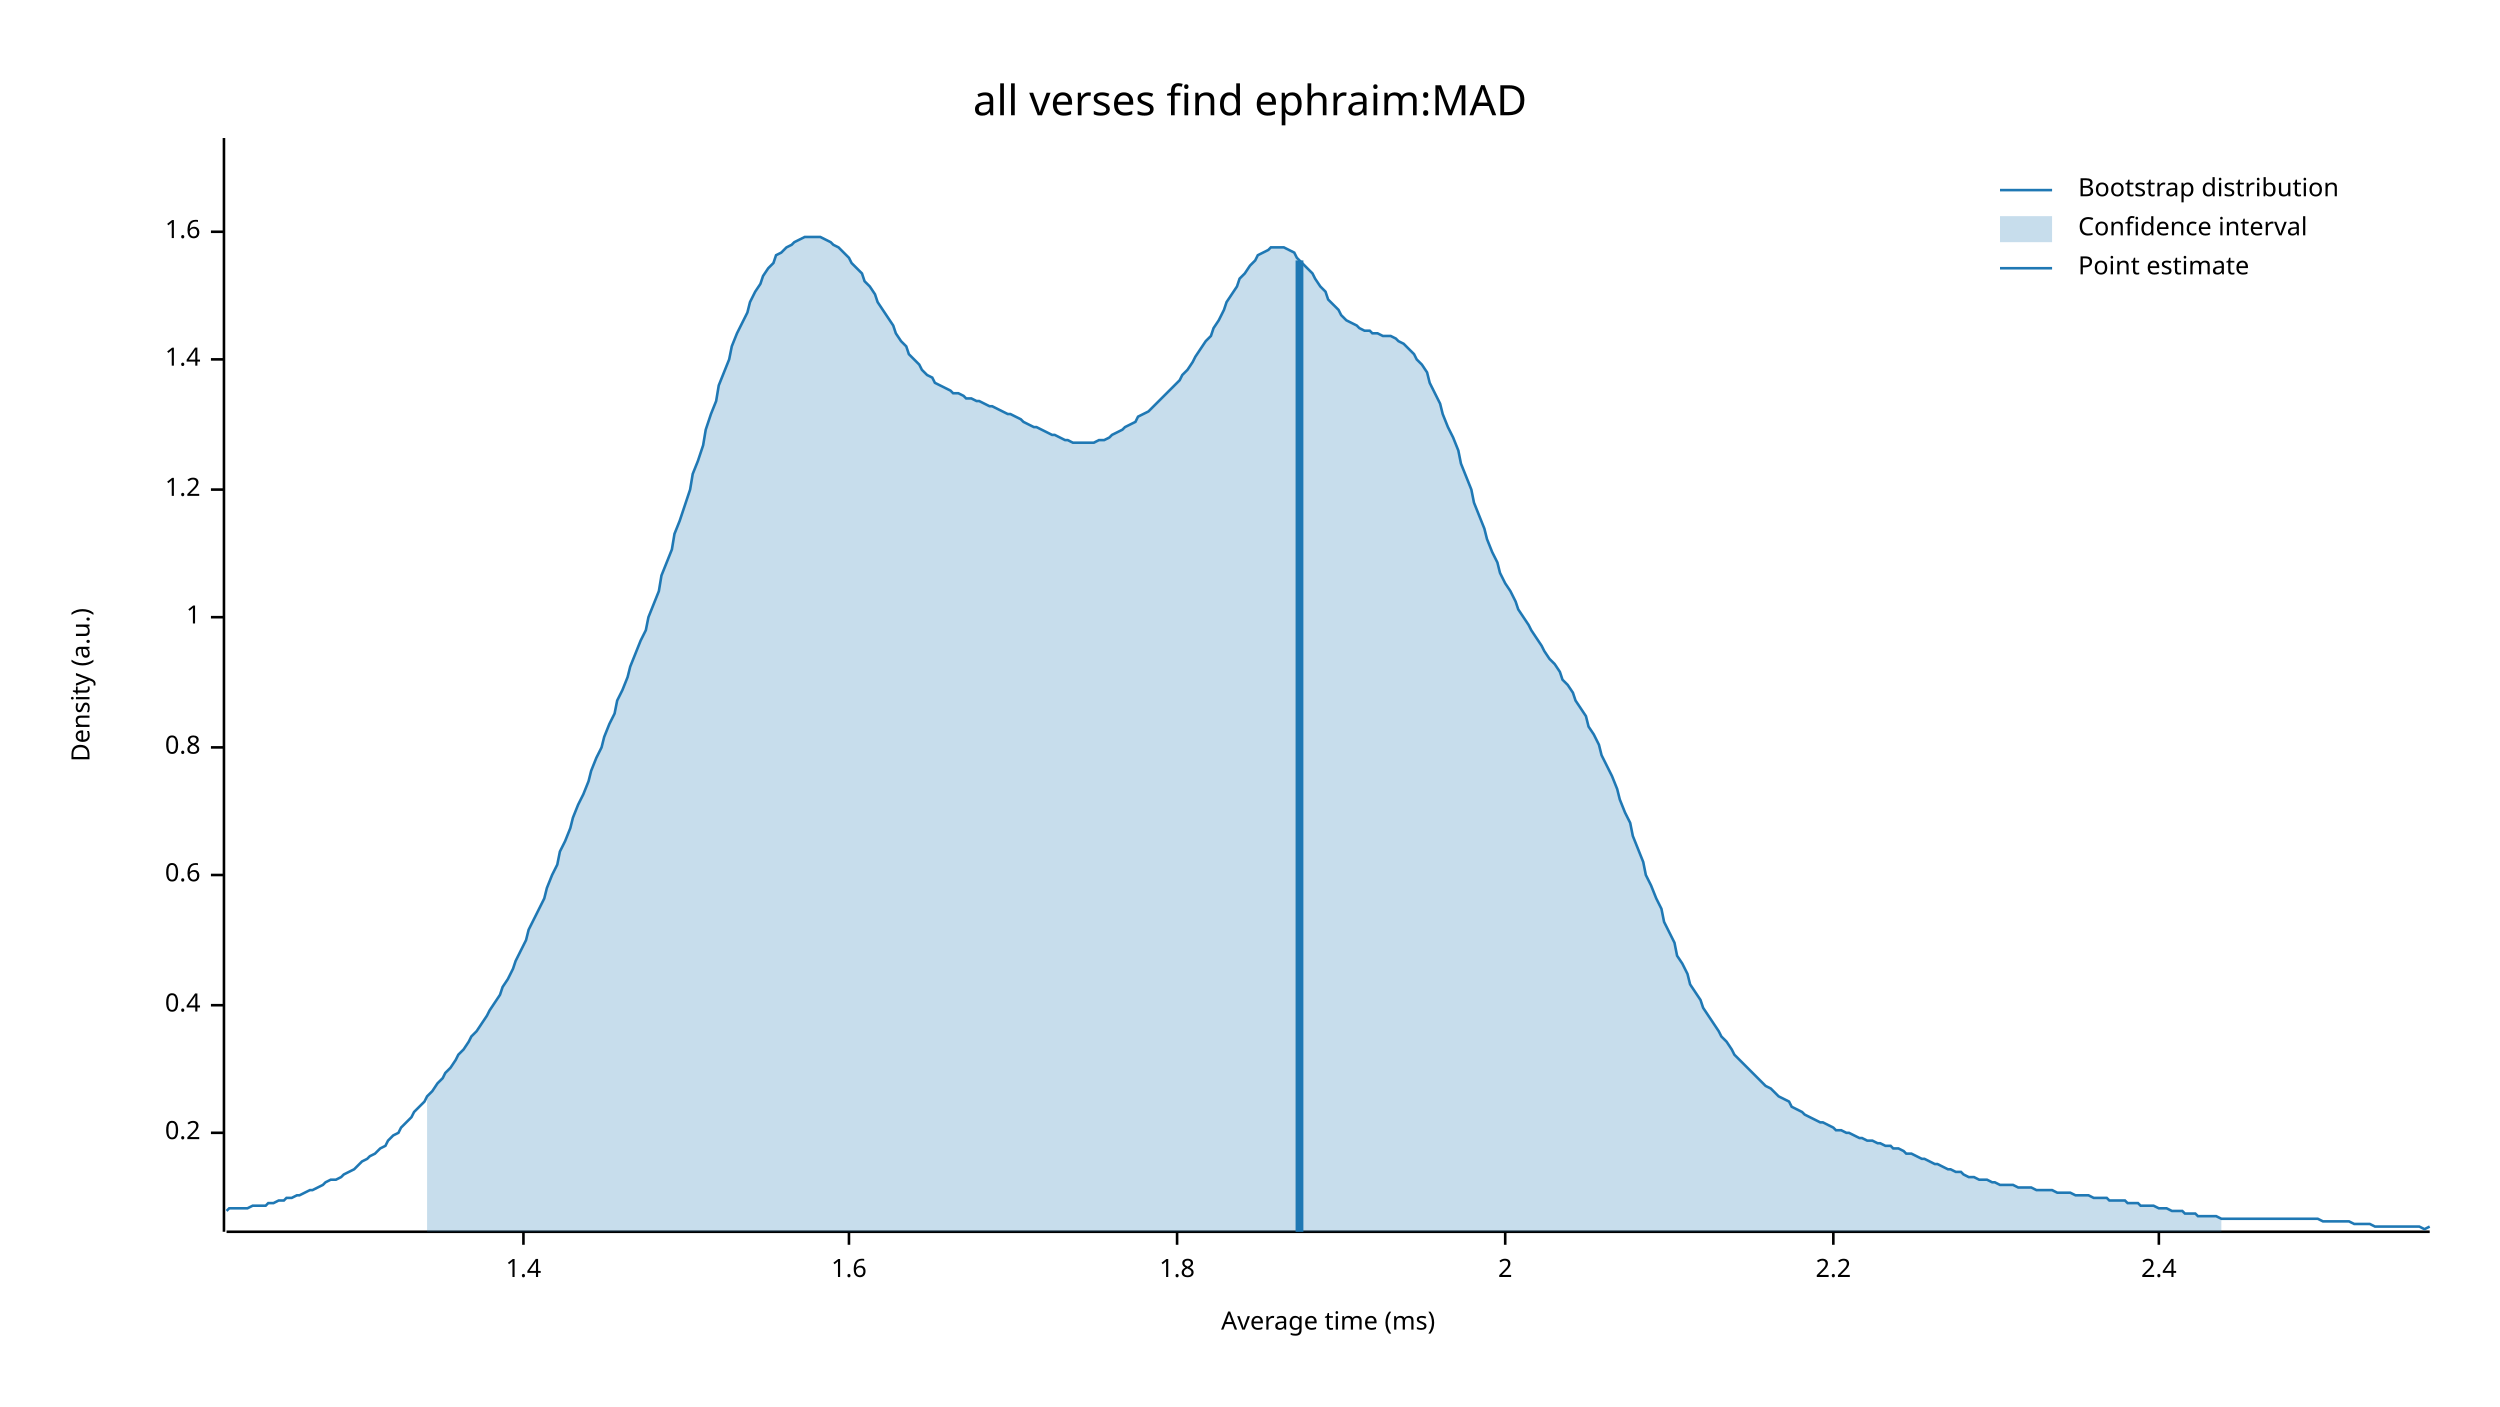
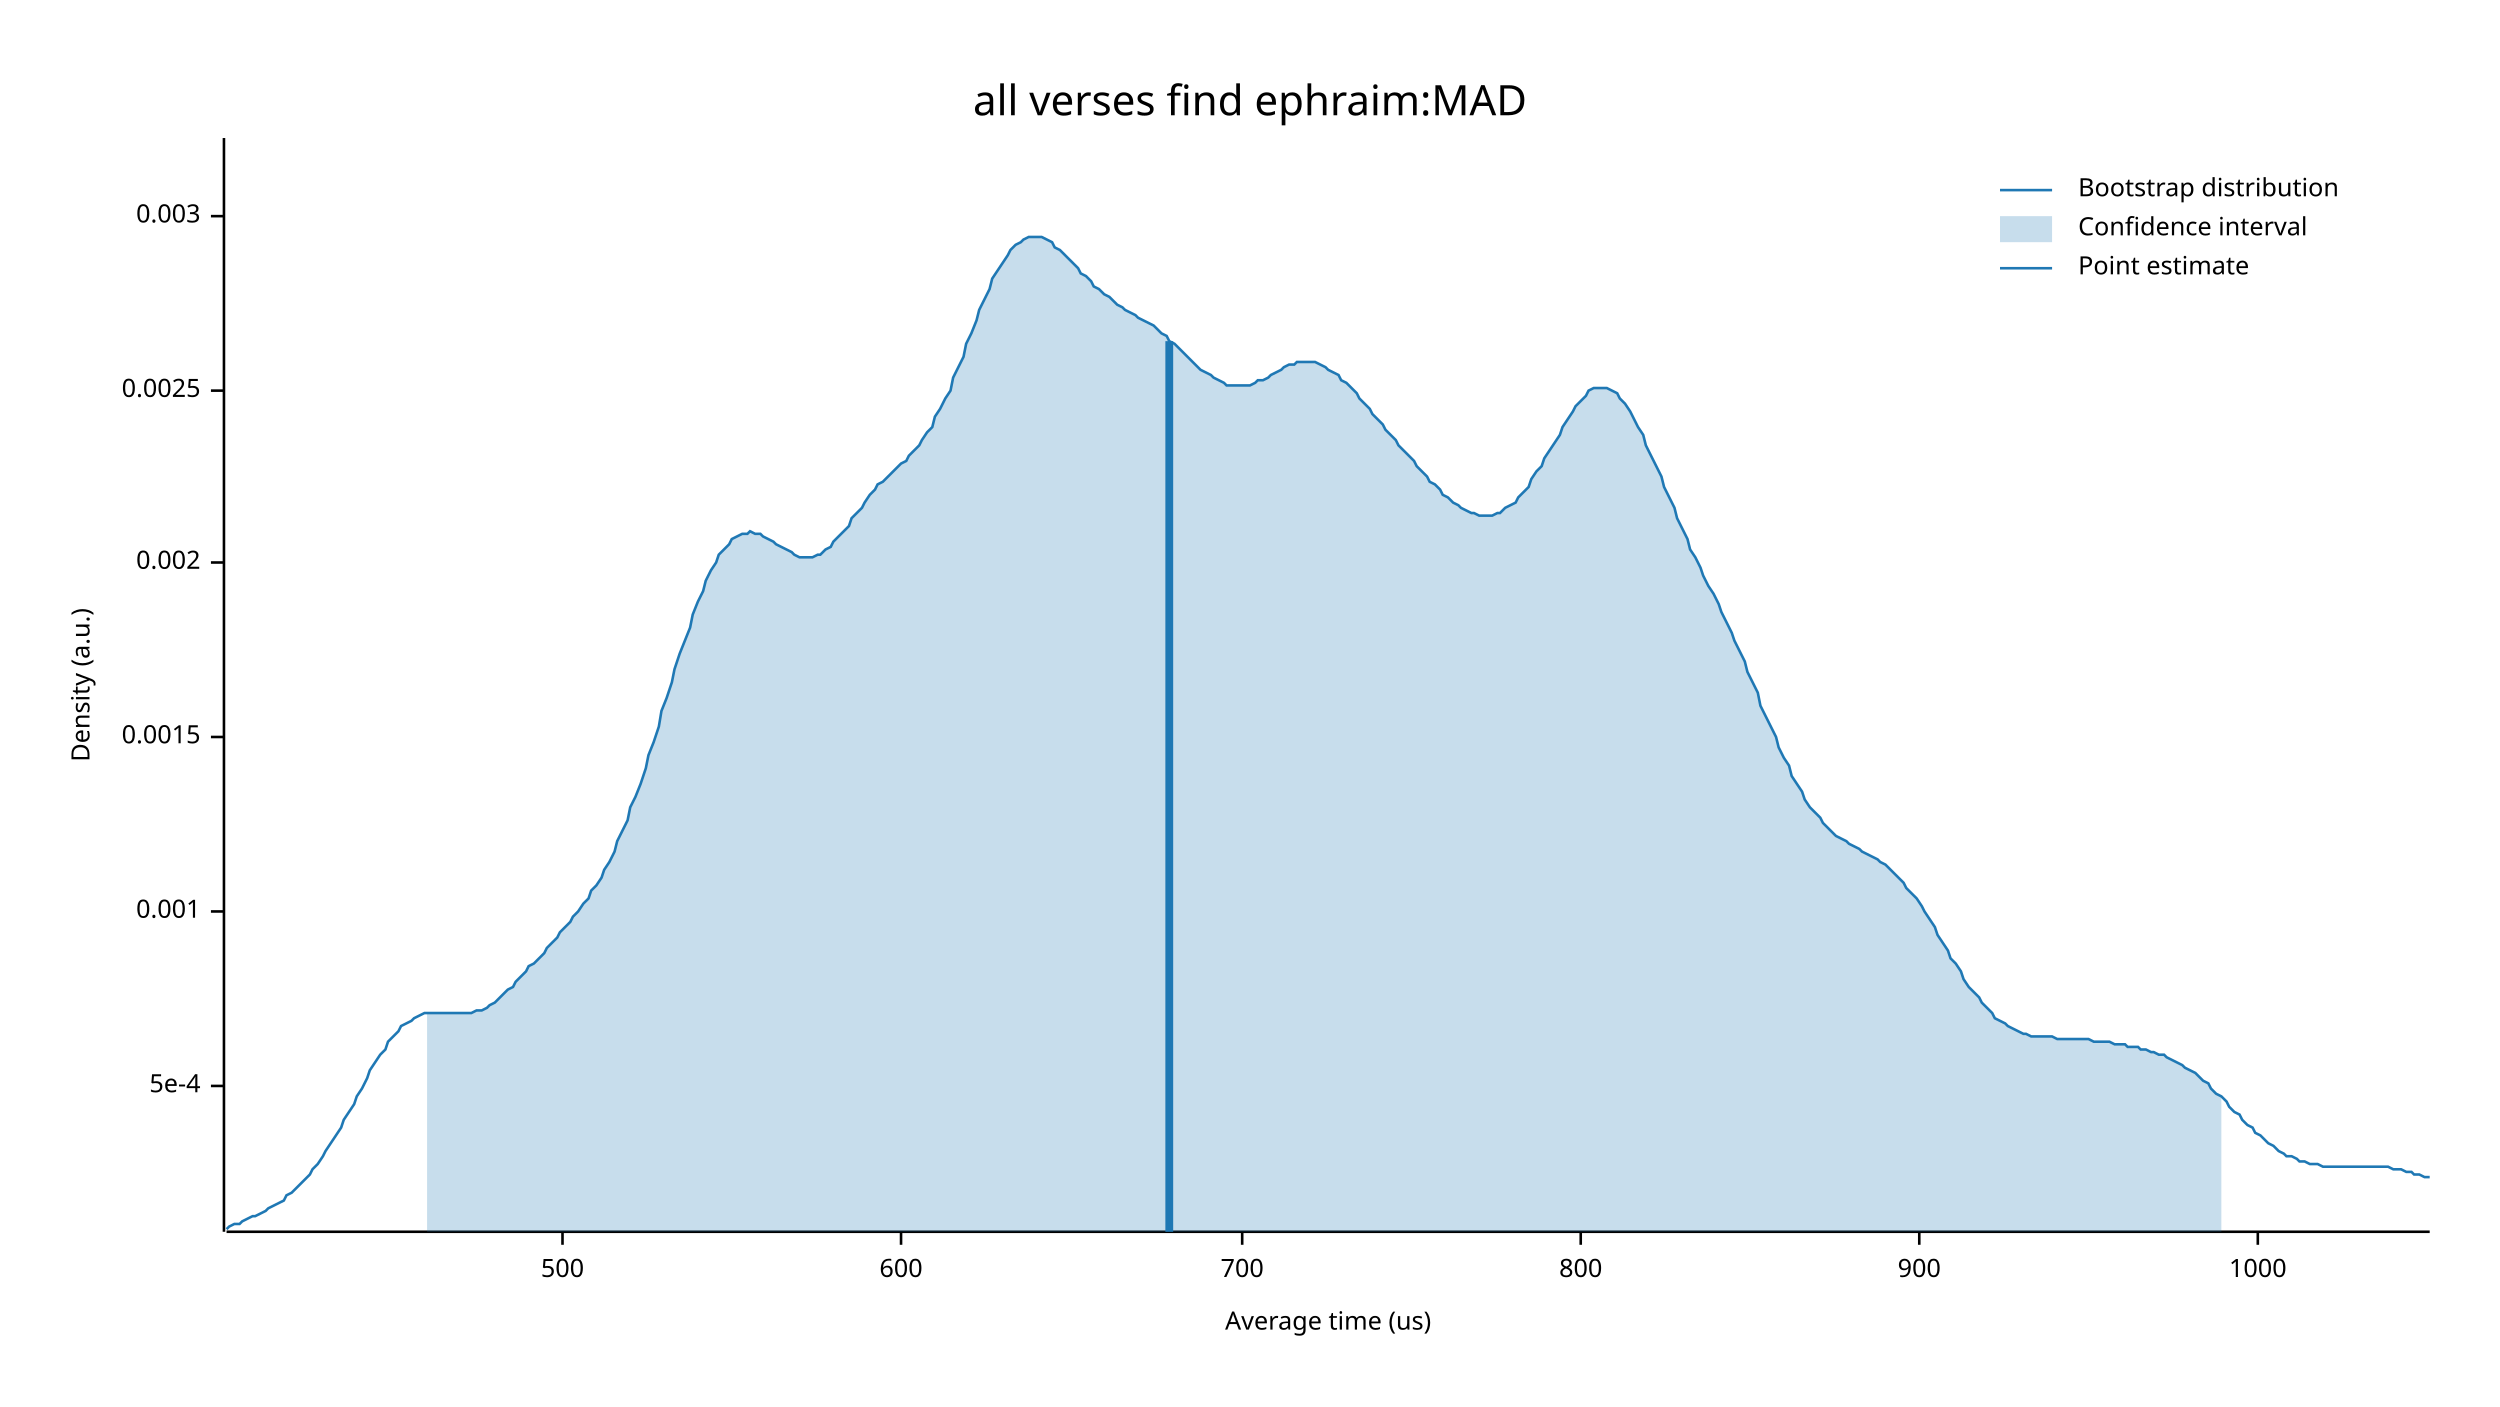
<svg xmlns="http://www.w3.org/2000/svg" width="960" height="540" viewBox="0 0 960 540">
  <text x="480" y="32" dy="0.76em" text-anchor="middle" font-family="sans-serif" font-size="16.129" opacity="1" fill="#000000">
all verses find ephraim:MAD
</text>
  <text x="27" y="263" dy="0.76em" text-anchor="middle" font-family="sans-serif" font-size="9.677" opacity="1" fill="#000000" transform="rotate(270, 27, 263)">
Density (a.u.)
</text>
  <text x="510" y="513" dy="-0.5ex" text-anchor="middle" font-family="sans-serif" font-size="9.677" opacity="1" fill="#000000">
- Average time (ms)
+ Average time (us)
</text>
  <polyline fill="none" opacity="1" stroke="#000000" stroke-width="1" points="86,53 86,473 " />
-   <text x="77" y="435" dy="0.5ex" text-anchor="end" font-family="sans-serif" font-size="9.677" opacity="1" fill="#000000">
- 0.2
+   <text x="77" y="417" dy="0.5ex" text-anchor="end" font-family="sans-serif" font-size="9.677" opacity="1" fill="#000000">
+ 5e-4
</text>
-   <polyline fill="none" opacity="1" stroke="#000000" stroke-width="1" points="81,435 86,435 " />
-   <text x="77" y="386" dy="0.5ex" text-anchor="end" font-family="sans-serif" font-size="9.677" opacity="1" fill="#000000">
- 0.4
+   <polyline fill="none" opacity="1" stroke="#000000" stroke-width="1" points="81,417 86,417 " />
+   <text x="77" y="350" dy="0.5ex" text-anchor="end" font-family="sans-serif" font-size="9.677" opacity="1" fill="#000000">
+ 0.001
</text>
-   <polyline fill="none" opacity="1" stroke="#000000" stroke-width="1" points="81,386 86,386 " />
-   <text x="77" y="336" dy="0.5ex" text-anchor="end" font-family="sans-serif" font-size="9.677" opacity="1" fill="#000000">
- 0.6
+   <polyline fill="none" opacity="1" stroke="#000000" stroke-width="1" points="81,350 86,350 " />
+   <text x="77" y="283" dy="0.5ex" text-anchor="end" font-family="sans-serif" font-size="9.677" opacity="1" fill="#000000">
+ 0.0015
</text>
-   <polyline fill="none" opacity="1" stroke="#000000" stroke-width="1" points="81,336 86,336 " />
-   <text x="77" y="287" dy="0.5ex" text-anchor="end" font-family="sans-serif" font-size="9.677" opacity="1" fill="#000000">
- 0.8
+   <polyline fill="none" opacity="1" stroke="#000000" stroke-width="1" points="81,283 86,283 " />
+   <text x="77" y="216" dy="0.5ex" text-anchor="end" font-family="sans-serif" font-size="9.677" opacity="1" fill="#000000">
+ 0.002
</text>
-   <polyline fill="none" opacity="1" stroke="#000000" stroke-width="1" points="81,287 86,287 " />
-   <text x="77" y="237" dy="0.5ex" text-anchor="end" font-family="sans-serif" font-size="9.677" opacity="1" fill="#000000">
- 1
+   <polyline fill="none" opacity="1" stroke="#000000" stroke-width="1" points="81,216 86,216 " />
+   <text x="77" y="150" dy="0.5ex" text-anchor="end" font-family="sans-serif" font-size="9.677" opacity="1" fill="#000000">
+ 0.0025
</text>
-   <polyline fill="none" opacity="1" stroke="#000000" stroke-width="1" points="81,237 86,237 " />
-   <text x="77" y="188" dy="0.5ex" text-anchor="end" font-family="sans-serif" font-size="9.677" opacity="1" fill="#000000">
- 1.2
+   <polyline fill="none" opacity="1" stroke="#000000" stroke-width="1" points="81,150 86,150 " />
+   <text x="77" y="83" dy="0.5ex" text-anchor="end" font-family="sans-serif" font-size="9.677" opacity="1" fill="#000000">
+ 0.003
</text>
-   <polyline fill="none" opacity="1" stroke="#000000" stroke-width="1" points="81,188 86,188 " />
-   <text x="77" y="138" dy="0.5ex" text-anchor="end" font-family="sans-serif" font-size="9.677" opacity="1" fill="#000000">
- 1.4
+   <polyline fill="none" opacity="1" stroke="#000000" stroke-width="1" points="81,83 86,83 " />
+   <polyline fill="none" opacity="1" stroke="#000000" stroke-width="1" points="87,473 933,473 " />
+   <text x="216" y="483" dy="0.76em" text-anchor="middle" font-family="sans-serif" font-size="9.677" opacity="1" fill="#000000">
+ 500
</text>
-   <polyline fill="none" opacity="1" stroke="#000000" stroke-width="1" points="81,138 86,138 " />
-   <text x="77" y="89" dy="0.5ex" text-anchor="end" font-family="sans-serif" font-size="9.677" opacity="1" fill="#000000">
- 1.6
+   <polyline fill="none" opacity="1" stroke="#000000" stroke-width="1" points="216,473 216,478 " />
+   <text x="346" y="483" dy="0.76em" text-anchor="middle" font-family="sans-serif" font-size="9.677" opacity="1" fill="#000000">
+ 600
</text>
-   <polyline fill="none" opacity="1" stroke="#000000" stroke-width="1" points="81,89 86,89 " />
-   <polyline fill="none" opacity="1" stroke="#000000" stroke-width="1" points="87,473 933,473 " />
-   <text x="201" y="483" dy="0.76em" text-anchor="middle" font-family="sans-serif" font-size="9.677" opacity="1" fill="#000000">
- 1.4
+   <polyline fill="none" opacity="1" stroke="#000000" stroke-width="1" points="346,473 346,478 " />
+   <text x="477" y="483" dy="0.76em" text-anchor="middle" font-family="sans-serif" font-size="9.677" opacity="1" fill="#000000">
+ 700
</text>
-   <polyline fill="none" opacity="1" stroke="#000000" stroke-width="1" points="201,473 201,478 " />
-   <text x="326" y="483" dy="0.76em" text-anchor="middle" font-family="sans-serif" font-size="9.677" opacity="1" fill="#000000">
- 1.6
+   <polyline fill="none" opacity="1" stroke="#000000" stroke-width="1" points="477,473 477,478 " />
+   <text x="607" y="483" dy="0.76em" text-anchor="middle" font-family="sans-serif" font-size="9.677" opacity="1" fill="#000000">
+ 800
</text>
-   <polyline fill="none" opacity="1" stroke="#000000" stroke-width="1" points="326,473 326,478 " />
-   <text x="452" y="483" dy="0.76em" text-anchor="middle" font-family="sans-serif" font-size="9.677" opacity="1" fill="#000000">
- 1.8
+   <polyline fill="none" opacity="1" stroke="#000000" stroke-width="1" points="607,473 607,478 " />
+   <text x="737" y="483" dy="0.76em" text-anchor="middle" font-family="sans-serif" font-size="9.677" opacity="1" fill="#000000">
+ 900
</text>
-   <polyline fill="none" opacity="1" stroke="#000000" stroke-width="1" points="452,473 452,478 " />
-   <text x="578" y="483" dy="0.76em" text-anchor="middle" font-family="sans-serif" font-size="9.677" opacity="1" fill="#000000">
- 2
+   <polyline fill="none" opacity="1" stroke="#000000" stroke-width="1" points="737,473 737,478 " />
+   <text x="867" y="483" dy="0.76em" text-anchor="middle" font-family="sans-serif" font-size="9.677" opacity="1" fill="#000000">
+ 1000
</text>
-   <polyline fill="none" opacity="1" stroke="#000000" stroke-width="1" points="578,473 578,478 " />
-   <text x="704" y="483" dy="0.76em" text-anchor="middle" font-family="sans-serif" font-size="9.677" opacity="1" fill="#000000">
- 2.2
- </text>
-   <polyline fill="none" opacity="1" stroke="#000000" stroke-width="1" points="704,473 704,478 " />
-   <text x="829" y="483" dy="0.76em" text-anchor="middle" font-family="sans-serif" font-size="9.677" opacity="1" fill="#000000">
- 2.4
- </text>
-   <polyline fill="none" opacity="1" stroke="#000000" stroke-width="1" points="829,473 829,478 " />
-   <polyline fill="none" opacity="1" stroke="#1F78B4" stroke-width="1" points="87,465 88,464 90,464 92,464 93,464 95,464 97,463 98,463 100,463 102,463 103,462 105,462 107,461 109,461 110,460 112,460 114,459 115,459 117,458 119,457 120,457 122,456 124,455 125,454 127,453 129,453 131,452 132,451 134,450 136,449 137,448 139,446 141,445 142,444 144,443 146,441 148,440 149,438 151,436 153,435 154,433 156,431 158,429 159,427 161,425 163,423 164,421 166,419 168,416 170,414 171,412 173,410 175,407 176,405 178,403 180,400 181,398 183,396 185,393 187,390 188,388 190,385 192,382 193,379 195,376 197,372 198,369 200,365 202,361 203,357 205,353 207,349 209,345 210,341 212,336 214,332 215,327 217,323 219,318 220,314 222,309 224,305 226,300 227,296 229,291 231,287 232,283 234,278 236,274 237,269 239,265 241,260 242,256 244,251 246,246 248,242 249,237 251,232 253,227 254,221 256,216 258,211 259,205 261,200 263,194 265,188 266,182 268,177 270,171 271,165 273,159 275,154 276,148 278,143 280,138 281,133 283,128 285,124 287,120 288,116 290,112 292,109 293,106 295,103 297,101 298,98 300,97 302,95 304,94 305,93 307,92 309,91 310,91 312,91 314,91 315,91 317,92 319,93 320,94 322,95 324,97 326,99 327,101 329,103 331,105 332,108 334,110 336,113 337,116 339,119 341,122 343,125 344,128 346,131 348,133 349,136 351,138 353,140 354,142 356,144 358,145 359,147 361,148 363,149 365,150 366,151 368,151 370,152 371,153 373,153 375,154 376,154 378,155 380,156 381,156 383,157 385,158 387,159 388,159 390,160 392,161 393,162 395,163 397,164 398,164 400,165 402,166 404,167 405,167 407,168 409,169 410,169 412,170 414,170 415,170 417,170 419,170 420,170 422,169 424,169 426,168 427,167 429,166 431,165 432,164 434,163 436,162 437,160 439,159 441,158 443,156 444,155 446,153 448,151 449,150 451,148 453,146 454,144 456,142 458,139 459,137 461,134 463,131 465,129 466,126 468,123 470,119 471,116 473,113 475,110 476,107 478,105 480,102 482,100 483,98 485,97 487,96 488,95 490,95 492,95 493,95 495,96 497,97 498,99 500,101 502,103 504,105 505,107 507,110 509,112 510,115 512,117 514,119 515,121 517,123 519,124 521,125 522,126 524,127 526,127 527,128 529,128 531,129 532,129 534,129 536,130 537,131 539,132 541,134 543,136 544,138 546,140 548,143 549,147 551,151 553,155 554,159 556,164 558,168 560,173 561,178 563,183 565,188 566,193 568,198 570,203 571,207 573,212 575,216 576,220 578,224 580,227 582,231 583,234 585,237 587,240 588,242 590,245 592,248 593,250 595,253 597,255 599,258 600,261 602,263 604,266 605,269 607,272 609,275 610,279 612,282 614,286 615,290 617,294 619,298 621,303 622,307 624,312 626,316 627,321 629,326 631,331 632,336 634,340 636,345 638,349 639,354 641,358 643,362 644,367 646,370 648,374 649,378 651,381 653,384 654,387 656,390 658,393 660,396 661,398 663,400 665,403 666,405 668,407 670,409 671,410 673,412 675,414 676,415 678,417 680,418 682,420 683,421 685,422 687,423 688,425 690,426 692,427 693,428 695,429 697,430 699,431 700,431 702,432 704,433 705,434 707,434 709,435 710,435 712,436 714,437 715,437 717,438 719,438 721,439 722,439 724,440 726,440 727,441 729,441 731,442 732,443 734,443 736,444 738,445 739,445 741,446 743,447 744,447 746,448 748,449 749,449 751,450 753,450 754,451 756,452 758,452 760,453 761,453 763,453 765,454 766,454 768,455 770,455 771,455 773,455 775,456 777,456 778,456 780,456 782,457 783,457 785,457 787,457 788,457 790,458 792,458 793,458 795,458 797,459 799,459 800,459 802,459 804,460 805,460 807,460 809,460 810,461 812,461 814,461 816,461 817,462 819,462 821,462 822,463 824,463 826,463 827,463 829,464 831,464 832,464 834,465 836,465 838,465 839,466 841,466 843,466 844,467 846,467 848,467 849,467 851,467 853,468 855,468 856,468 858,468 860,468 861,468 863,468 865,468 866,468 868,468 870,468 871,468 873,468 875,468 877,468 878,468 880,468 882,468 883,468 885,468 887,468 888,468 890,468 892,469 894,469 895,469 897,469 899,469 900,469 902,469 904,470 905,470 907,470 909,470 910,470 912,471 914,471 916,471 917,471 919,471 921,471 922,471 924,471 926,471 927,471 929,471 931,472 933,471 " />
-   <polygon opacity="0.25" fill="#1F78B4" points="164,421 166,419 168,416 170,414 171,412 173,410 175,407 176,405 178,403 180,400 181,398 183,396 185,393 187,390 188,388 190,385 192,382 193,379 195,376 197,372 198,369 200,365 202,361 203,357 205,353 207,349 209,345 210,341 212,336 214,332 215,327 217,323 219,318 220,314 222,309 224,305 226,300 227,296 229,291 231,287 232,283 234,278 236,274 237,269 239,265 241,260 242,256 244,251 246,246 248,242 249,237 251,232 253,227 254,221 256,216 258,211 259,205 261,200 263,194 265,188 266,182 268,177 270,171 271,165 273,159 275,154 276,148 278,143 280,138 281,133 283,128 285,124 287,120 288,116 290,112 292,109 293,106 295,103 297,101 298,98 300,97 302,95 304,94 305,93 307,92 309,91 310,91 312,91 314,91 315,91 317,92 319,93 320,94 322,95 324,97 326,99 327,101 329,103 331,105 332,108 334,110 336,113 337,116 339,119 341,122 343,125 344,128 346,131 348,133 349,136 351,138 353,140 354,142 356,144 358,145 359,147 361,148 363,149 365,150 366,151 368,151 370,152 371,153 373,153 375,154 376,154 378,155 380,156 381,156 383,157 385,158 387,159 388,159 390,160 392,161 393,162 395,163 397,164 398,164 400,165 402,166 404,167 405,167 407,168 409,169 410,169 412,170 414,170 415,170 417,170 419,170 420,170 422,169 424,169 426,168 427,167 429,166 431,165 432,164 434,163 436,162 437,160 439,159 441,158 443,156 444,155 446,153 448,151 449,150 451,148 453,146 454,144 456,142 458,139 459,137 461,134 463,131 465,129 466,126 468,123 470,119 471,116 473,113 475,110 476,107 478,105 480,102 482,100 483,98 485,97 487,96 488,95 490,95 492,95 493,95 495,96 497,97 498,99 500,101 502,103 504,105 505,107 507,110 509,112 510,115 512,117 514,119 515,121 517,123 519,124 521,125 522,126 524,127 526,127 527,128 529,128 531,129 532,129 534,129 536,130 537,131 539,132 541,134 543,136 544,138 546,140 548,143 549,147 551,151 553,155 554,159 556,164 558,168 560,173 561,178 563,183 565,188 566,193 568,198 570,203 571,207 573,212 575,216 576,220 578,224 580,227 582,231 583,234 585,237 587,240 588,242 590,245 592,248 593,250 595,253 597,255 599,258 600,261 602,263 604,266 605,269 607,272 609,275 610,279 612,282 614,286 615,290 617,294 619,298 621,303 622,307 624,312 626,316 627,321 629,326 631,331 632,336 634,340 636,345 638,349 639,354 641,358 643,362 644,367 646,370 648,374 649,378 651,381 653,384 654,387 656,390 658,393 660,396 661,398 663,400 665,403 666,405 668,407 670,409 671,410 673,412 675,414 676,415 678,417 680,418 682,420 683,421 685,422 687,423 688,425 690,426 692,427 693,428 695,429 697,430 699,431 700,431 702,432 704,433 705,434 707,434 709,435 710,435 712,436 714,437 715,437 717,438 719,438 721,439 722,439 724,440 726,440 727,441 729,441 731,442 732,443 734,443 736,444 738,445 739,445 741,446 743,447 744,447 746,448 748,449 749,449 751,450 753,450 754,451 756,452 758,452 760,453 761,453 763,453 765,454 766,454 768,455 770,455 771,455 773,455 775,456 777,456 778,456 780,456 782,457 783,457 785,457 787,457 788,457 790,458 792,458 793,458 795,458 797,459 799,459 800,459 802,459 804,460 805,460 807,460 809,460 810,461 812,461 814,461 816,461 817,462 819,462 821,462 822,463 824,463 826,463 827,463 829,464 831,464 832,464 834,465 836,465 838,465 839,466 841,466 843,466 844,467 846,467 848,467 849,467 851,467 853,468 853,473 164,473 " />
-   <polyline fill="none" opacity="1" stroke="#1F78B4" stroke-width="3" points="499,473 499,100 " />
+   <polyline fill="none" opacity="1" stroke="#000000" stroke-width="1" points="867,473 867,478 " />
+   <polyline fill="none" opacity="1" stroke="#1F78B4" stroke-width="1" points="87,472 88,471 90,470 92,470 93,469 95,468 97,467 98,467 100,466 102,465 103,464 105,463 107,462 109,461 110,459 112,458 114,456 115,455 117,453 119,451 120,449 122,447 124,444 125,442 127,439 129,436 131,433 132,430 134,427 136,424 137,421 139,418 141,414 142,411 144,408 146,405 148,403 149,400 151,398 153,396 154,394 156,393 158,392 159,391 161,390 163,389 164,389 166,389 168,389 170,389 171,389 173,389 175,389 176,389 178,389 180,389 181,389 183,388 185,388 187,387 188,386 190,385 192,383 193,382 195,380 197,379 198,377 200,375 202,373 203,371 205,370 207,368 209,366 210,364 212,362 214,360 215,358 217,356 219,354 220,352 222,350 224,347 226,345 227,342 229,340 231,337 232,334 234,331 236,327 237,323 239,319 241,315 242,310 244,306 246,301 248,295 249,290 251,285 253,279 254,273 256,268 258,262 259,257 261,251 263,246 265,241 266,236 268,231 270,227 271,223 273,219 275,216 276,213 278,211 280,209 281,207 283,206 285,205 287,205 288,204 290,205 292,205 293,206 295,207 297,208 298,209 300,210 302,211 304,212 305,213 307,214 309,214 310,214 312,214 314,213 315,213 317,211 319,210 320,208 322,206 324,204 326,202 327,199 329,197 331,195 332,193 334,190 336,188 337,186 339,185 341,183 343,181 344,180 346,178 348,177 349,175 351,173 353,171 354,169 356,166 358,164 359,160 361,157 363,153 365,150 366,145 368,141 370,137 371,132 373,128 375,123 376,119 378,115 380,111 381,107 383,104 385,101 387,98 388,96 390,94 392,93 393,92 395,91 397,91 398,91 400,91 402,92 404,93 405,95 407,96 409,98 410,99 412,101 414,103 415,105 417,106 419,108 420,110 422,111 424,113 426,114 427,115 429,117 431,118 432,119 434,120 436,121 437,122 439,123 441,124 443,125 444,126 446,128 448,129 449,131 451,132 453,134 454,135 456,137 458,139 459,140 461,142 463,143 465,144 466,145 468,146 470,147 471,148 473,148 475,148 476,148 478,148 480,148 482,147 483,146 485,146 487,145 488,144 490,143 492,142 493,141 495,140 497,140 498,139 500,139 502,139 504,139 505,139 507,140 509,141 510,142 512,143 514,144 515,146 517,147 519,149 521,151 522,153 524,155 526,157 527,159 529,161 531,163 532,165 534,167 536,169 537,171 539,173 541,175 543,177 544,179 546,181 548,183 549,185 551,186 553,188 554,190 556,191 558,193 560,194 561,195 563,196 565,197 566,197 568,198 570,198 571,198 573,198 575,197 576,197 578,195 580,194 582,193 583,191 585,189 587,187 588,184 590,181 592,179 593,176 595,173 597,170 599,167 600,164 602,161 604,158 605,156 607,154 609,152 610,150 612,149 614,149 615,149 617,149 619,150 621,151 622,153 624,155 626,158 627,160 629,164 631,167 632,171 634,175 636,179 638,183 639,187 641,191 643,195 644,199 646,203 648,207 649,211 651,214 653,218 654,221 656,225 658,228 660,232 661,235 663,239 665,243 666,246 668,250 670,254 671,258 673,262 675,266 676,271 678,275 680,279 682,283 683,287 685,291 687,294 688,298 690,301 692,304 693,307 695,310 697,312 699,314 700,316 702,318 704,320 705,321 707,322 709,323 710,324 712,325 714,326 715,327 717,328 719,329 721,330 722,331 724,332 726,334 727,335 729,337 731,339 732,341 734,343 736,345 738,348 739,350 741,353 743,356 744,359 746,362 748,365 749,368 751,370 753,373 754,376 756,379 758,381 760,383 761,385 763,387 765,389 766,391 768,392 770,393 771,394 773,395 775,396 777,397 778,397 780,398 782,398 783,398 785,398 787,398 788,398 790,399 792,399 793,399 795,399 797,399 799,399 800,399 802,399 804,400 805,400 807,400 809,400 810,400 812,401 814,401 816,401 817,402 819,402 821,402 822,403 824,403 826,404 827,404 829,405 831,405 832,406 834,407 836,408 838,409 839,410 841,411 843,412 844,413 846,415 848,416 849,418 851,420 853,421 855,423 856,425 858,427 860,428 861,430 863,432 865,433 866,435 868,436 870,438 871,439 873,440 875,442 877,443 878,444 880,444 882,445 883,446 885,446 887,447 888,447 890,447 892,448 894,448 895,448 897,448 899,448 900,448 902,448 904,448 905,448 907,448 909,448 910,448 912,448 914,448 916,448 917,448 919,449 921,449 922,449 924,450 926,450 927,451 929,451 931,452 933,452 " />
+   <polygon opacity="0.25" fill="#1F78B4" points="164,389 166,389 168,389 170,389 171,389 173,389 175,389 176,389 178,389 180,389 181,389 183,388 185,388 187,387 188,386 190,385 192,383 193,382 195,380 197,379 198,377 200,375 202,373 203,371 205,370 207,368 209,366 210,364 212,362 214,360 215,358 217,356 219,354 220,352 222,350 224,347 226,345 227,342 229,340 231,337 232,334 234,331 236,327 237,323 239,319 241,315 242,310 244,306 246,301 248,295 249,290 251,285 253,279 254,273 256,268 258,262 259,257 261,251 263,246 265,241 266,236 268,231 270,227 271,223 273,219 275,216 276,213 278,211 280,209 281,207 283,206 285,205 287,205 288,204 290,205 292,205 293,206 295,207 297,208 298,209 300,210 302,211 304,212 305,213 307,214 309,214 310,214 312,214 314,213 315,213 317,211 319,210 320,208 322,206 324,204 326,202 327,199 329,197 331,195 332,193 334,190 336,188 337,186 339,185 341,183 343,181 344,180 346,178 348,177 349,175 351,173 353,171 354,169 356,166 358,164 359,160 361,157 363,153 365,150 366,145 368,141 370,137 371,132 373,128 375,123 376,119 378,115 380,111 381,107 383,104 385,101 387,98 388,96 390,94 392,93 393,92 395,91 397,91 398,91 400,91 402,92 404,93 405,95 407,96 409,98 410,99 412,101 414,103 415,105 417,106 419,108 420,110 422,111 424,113 426,114 427,115 429,117 431,118 432,119 434,120 436,121 437,122 439,123 441,124 443,125 444,126 446,128 448,129 449,131 451,132 453,134 454,135 456,137 458,139 459,140 461,142 463,143 465,144 466,145 468,146 470,147 471,148 473,148 475,148 476,148 478,148 480,148 482,147 483,146 485,146 487,145 488,144 490,143 492,142 493,141 495,140 497,140 498,139 500,139 502,139 504,139 505,139 507,140 509,141 510,142 512,143 514,144 515,146 517,147 519,149 521,151 522,153 524,155 526,157 527,159 529,161 531,163 532,165 534,167 536,169 537,171 539,173 541,175 543,177 544,179 546,181 548,183 549,185 551,186 553,188 554,190 556,191 558,193 560,194 561,195 563,196 565,197 566,197 568,198 570,198 571,198 573,198 575,197 576,197 578,195 580,194 582,193 583,191 585,189 587,187 588,184 590,181 592,179 593,176 595,173 597,170 599,167 600,164 602,161 604,158 605,156 607,154 609,152 610,150 612,149 614,149 615,149 617,149 619,150 621,151 622,153 624,155 626,158 627,160 629,164 631,167 632,171 634,175 636,179 638,183 639,187 641,191 643,195 644,199 646,203 648,207 649,211 651,214 653,218 654,221 656,225 658,228 660,232 661,235 663,239 665,243 666,246 668,250 670,254 671,258 673,262 675,266 676,271 678,275 680,279 682,283 683,287 685,291 687,294 688,298 690,301 692,304 693,307 695,310 697,312 699,314 700,316 702,318 704,320 705,321 707,322 709,323 710,324 712,325 714,326 715,327 717,328 719,329 721,330 722,331 724,332 726,334 727,335 729,337 731,339 732,341 734,343 736,345 738,348 739,350 741,353 743,356 744,359 746,362 748,365 749,368 751,370 753,373 754,376 756,379 758,381 760,383 761,385 763,387 765,389 766,391 768,392 770,393 771,394 773,395 775,396 777,397 778,397 780,398 782,398 783,398 785,398 787,398 788,398 790,399 792,399 793,399 795,399 797,399 799,399 800,399 802,399 804,400 805,400 807,400 809,400 810,400 812,401 814,401 816,401 817,402 819,402 821,402 822,403 824,403 826,404 827,404 829,405 831,405 832,406 834,407 836,408 838,409 839,410 841,411 843,412 844,413 846,415 848,416 849,418 851,420 853,421 853,473 164,473 " />
+   <polyline fill="none" opacity="1" stroke="#1F78B4" stroke-width="3" points="449,473 449,131 " />
  <text x="798" y="68" dy="0.76em" text-anchor="start" font-family="sans-serif" font-size="9.677" opacity="1" fill="#000000">
Bootstrap distribution
</text>
  <text x="798" y="83" dy="0.76em" text-anchor="start" font-family="sans-serif" font-size="9.677" opacity="1" fill="#000000">
Confidence interval
</text>
  <text x="798" y="98" dy="0.76em" text-anchor="start" font-family="sans-serif" font-size="9.677" opacity="1" fill="#000000">
Point estimate
</text>
  <polyline fill="none" opacity="1" stroke="#1F78B4" stroke-width="1" points="768,73 788,73 " />
  <rect x="768" y="83" width="20" height="10" opacity="0.25" fill="#1F78B4" stroke="none" />
  <polyline fill="none" opacity="1" stroke="#1F78B4" stroke-width="1" points="768,103 788,103 " />
</svg>
